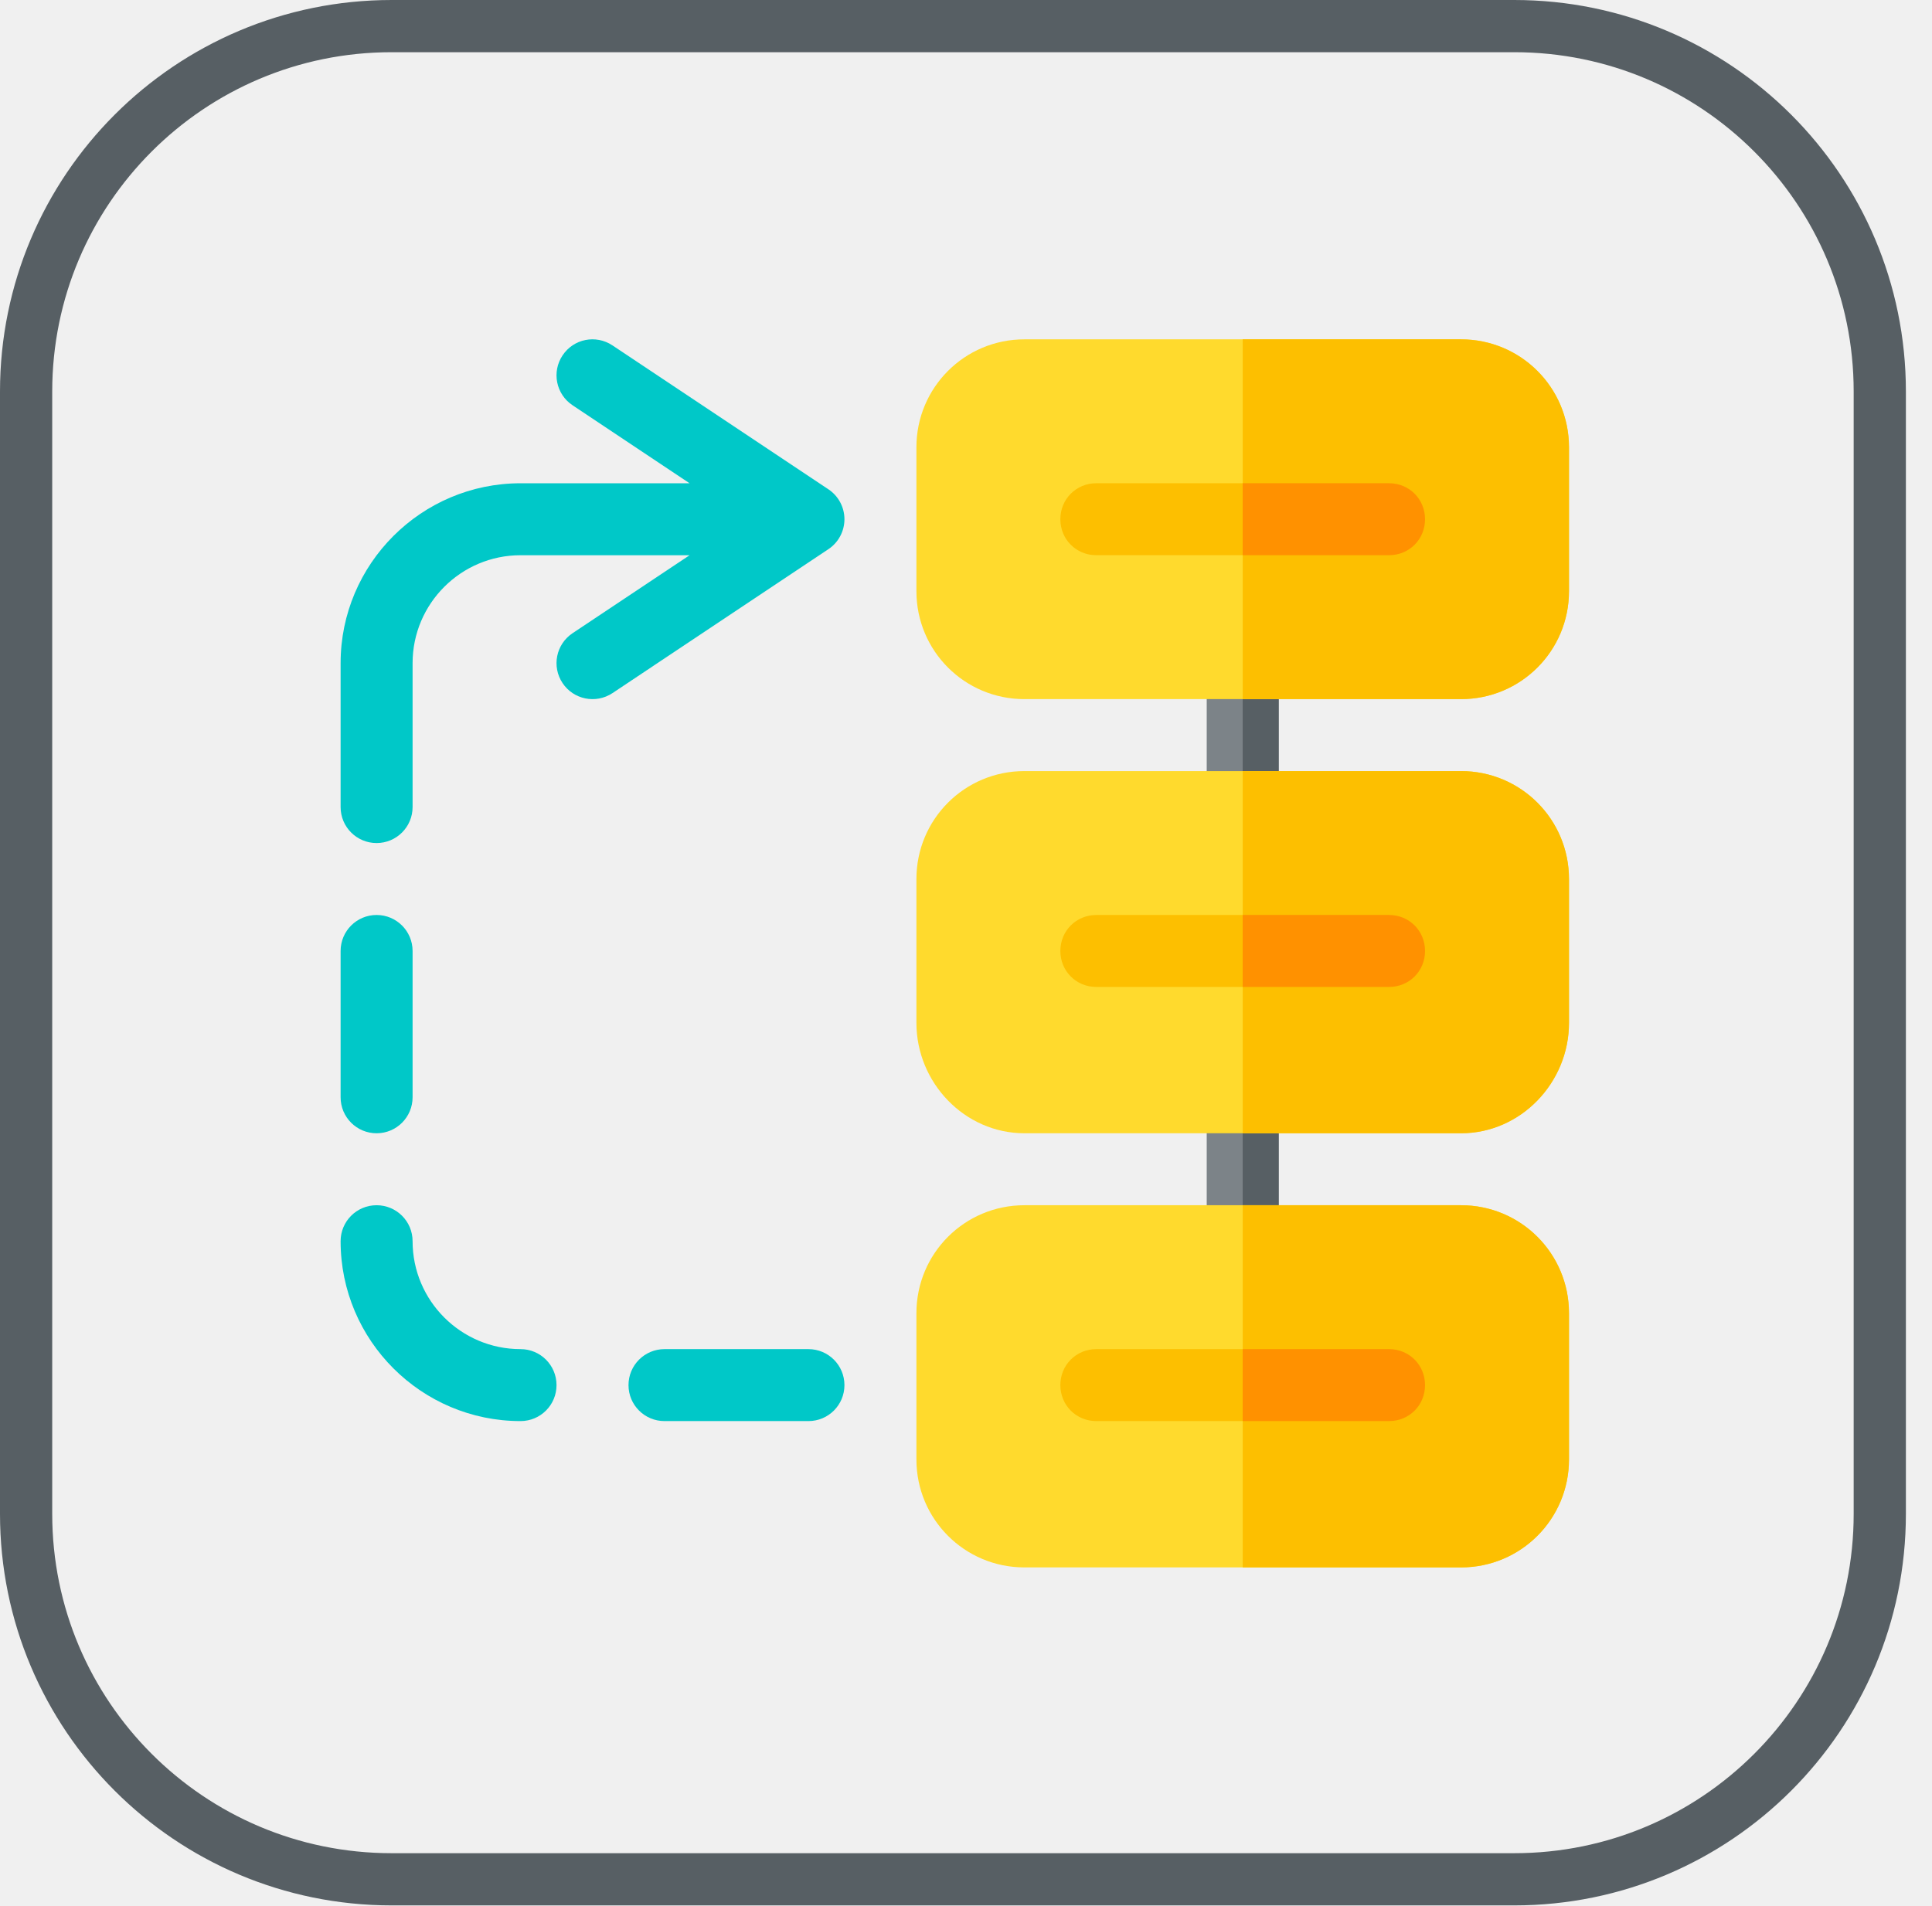
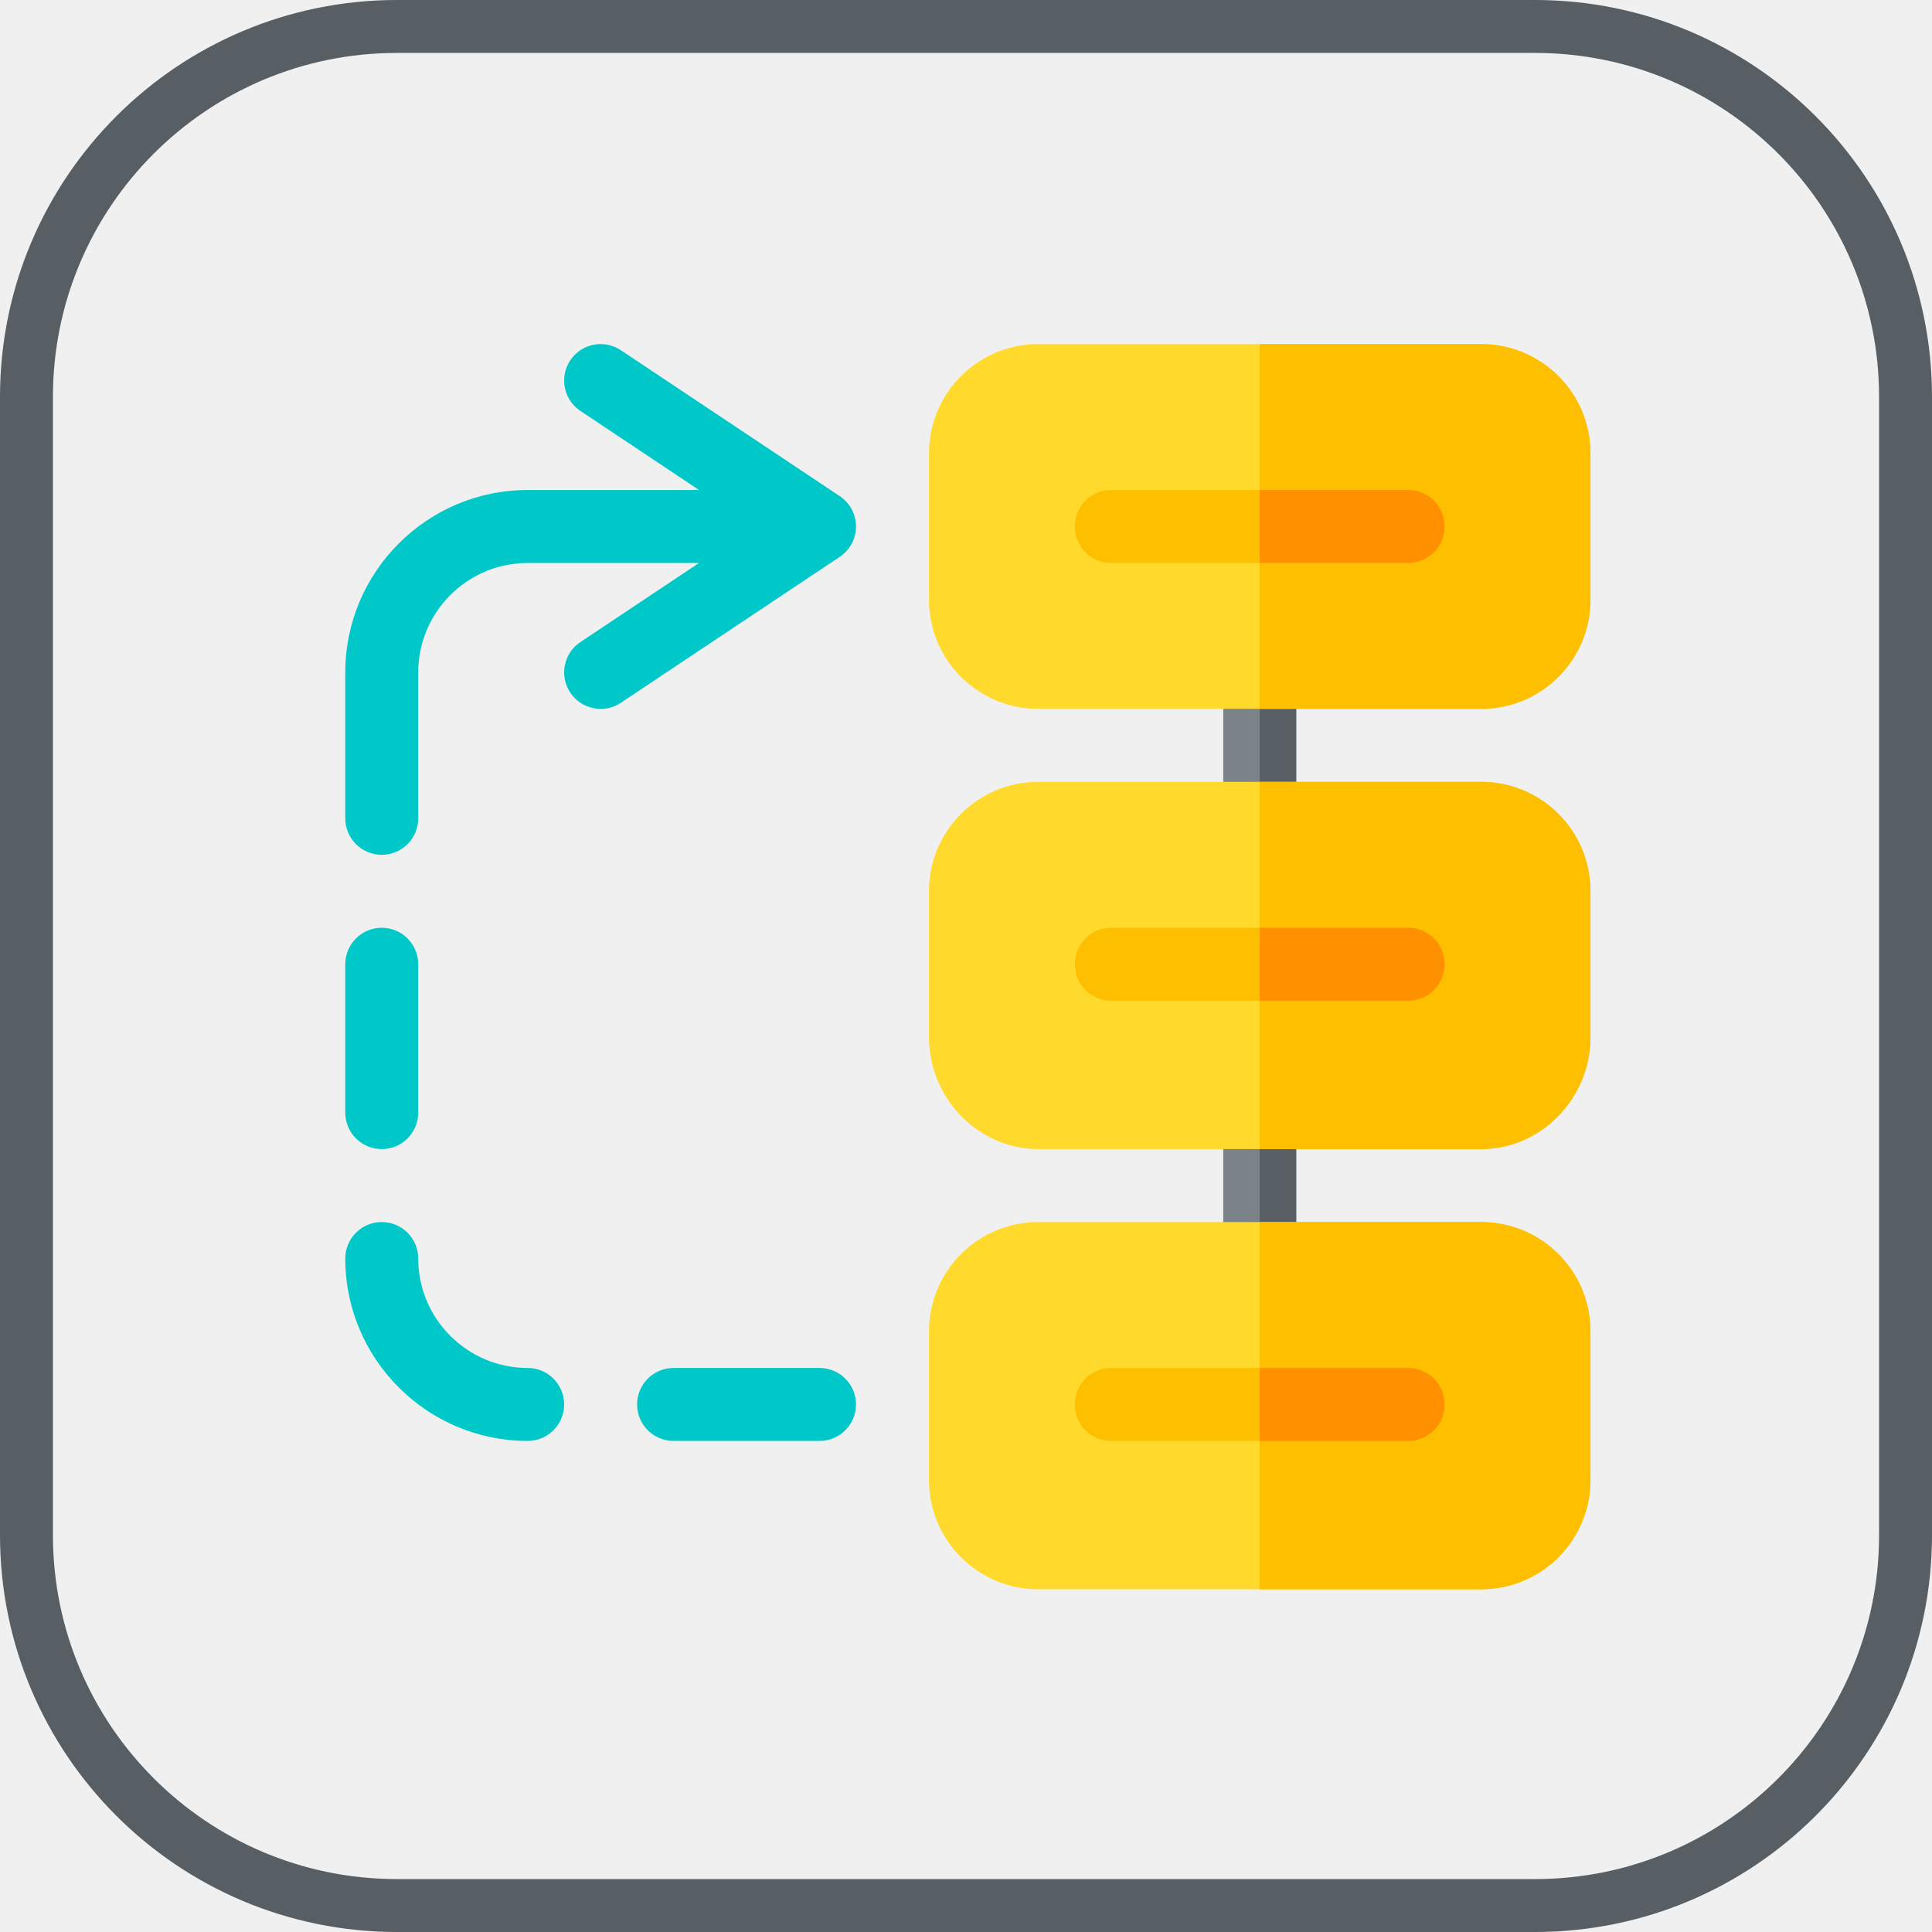
- <svg xmlns="http://www.w3.org/2000/svg" xmlns:xlink="http://www.w3.org/1999/xlink" width="74px" height="73px" viewBox="0 0 74 73" version="1.1">
+ <svg xmlns="http://www.w3.org/2000/svg" xmlns:xlink="http://www.w3.org/1999/xlink" width="73px" height="73px" viewBox="0 0 73 73" version="1.1">
  <defs>
    <rect id="path-1" x="0" y="0" width="69" height="69" rx="14" />
  </defs>
  <g id="progressive-webapps/loading-performance/resource-prioritization" stroke="none" stroke-width="1" fill="none" fill-rule="evenodd">
    <g id="container" transform="translate(2, 2)">
      <mask id="mask-2" fill="white">
        <use xlink:href="#path-1" />
      </mask>
      <rect stroke="#575F64" stroke-width="2" x="-1" y="-1" width="71" height="71" rx="14" />
    </g>
    <g id="priority" transform="translate(13, 13)" fill-rule="nonzero">
      <path d="M35.977,12.407 L35.977,17.92 C35.977,18.692 35.37,19.299 34.598,19.299 C33.826,19.299 33.22,18.692 33.22,17.92 L33.22,12.407 C33.22,11.635 33.826,11.028 34.598,11.028 C35.37,11.028 35.977,11.635 35.977,12.407 Z" id="Shape" fill="#7C8388" />
      <path d="M35.977,29.039 L35.977,34.553 C35.977,35.325 35.37,35.932 34.598,35.932 C33.826,35.932 33.22,35.325 33.22,34.553 L33.22,29.039 C33.22,28.267 33.826,27.661 34.598,27.661 C35.37,27.661 35.977,28.268 35.977,29.039 Z" id="Shape" fill="#7C8388" />
      <path d="M34.598,19.299 L34.598,11.028 C35.37,11.028 35.977,11.635 35.977,12.407 L35.977,17.92 C35.977,18.692 35.37,19.299 34.598,19.299 Z" id="Shape" fill="#575F64" />
      <path d="M34.598,35.932 L34.598,27.661 C35.37,27.661 35.977,28.267 35.977,29.039 L35.977,34.553 C35.977,35.325 35.37,35.932 34.598,35.932 Z" id="Shape" fill="#575F64" />
      <path d="M42.96,33.175 L26.236,33.175 C23.947,33.175 22.101,35.022 22.101,37.31 L22.101,42.915 C22.101,45.203 23.947,47.051 26.236,47.051 L42.96,47.051 C45.249,47.051 47.096,45.203 47.096,42.915 L47.096,37.31 C47.096,35.022 45.249,33.175 42.96,33.175 Z" id="Shape" fill="#FFDA2D" />
      <path d="M47.096,37.31 L47.096,42.915 C47.096,45.203 45.249,47.051 42.96,47.051 L34.598,47.051 L34.598,33.175 L42.96,33.175 C45.249,33.175 47.096,35.022 47.096,37.31 Z" id="Shape" fill="#FDBF00" />
      <path d="M42.96,16.542 L26.236,16.542 C23.947,16.542 22.101,18.389 22.101,20.677 L22.101,26.191 C22.101,28.479 23.947,30.418 26.236,30.418 L42.96,30.418 C45.249,30.418 47.096,28.479 47.096,26.191 L47.096,20.677 C47.096,18.389 45.249,16.542 42.96,16.542 Z" id="Shape" fill="#FFDA2D" />
      <path d="M47.096,20.677 L47.096,26.191 C47.096,28.479 45.249,30.418 42.96,30.418 L34.598,30.418 L34.598,16.542 L42.96,16.542 C45.249,16.542 47.096,18.389 47.096,20.677 Z" id="Shape" fill="#FDBF00" />
      <path d="M42.96,0.001 L26.236,0.001 C23.947,0.001 22.101,1.848 22.101,4.136 L22.101,9.65 C22.101,11.938 23.947,13.785 26.236,13.785 L42.96,13.785 C45.249,13.785 47.096,11.938 47.096,9.65 L47.096,4.136 C47.096,1.848 45.249,0.001 42.96,0.001 Z" id="Shape" fill="#FFDA2D" />
      <path d="M47.096,4.136 L47.096,9.65 C47.096,11.938 45.249,13.785 42.96,13.785 L34.598,13.785 L34.598,0.001 L42.96,0.001 C45.249,0.001 47.096,1.848 47.096,4.136 Z" id="Shape" fill="#FDBF00" />
      <g id="Group" fill="#00C8C8">
        <path d="M6.938,41.445 C3.138,41.445 0.046,38.353 0.046,34.553 C0.046,33.791 0.662,33.175 1.424,33.175 C2.186,33.175 2.803,33.791 2.803,34.553 C2.803,36.833 4.658,38.688 6.938,38.688 C7.7,38.688 8.316,39.305 8.316,40.067 C8.316,40.829 7.7,41.445 6.938,41.445 Z" id="Shape" />
        <path d="M1.424,30.418 C0.662,30.418 0.046,29.801 0.046,29.039 L0.046,23.434 C0.046,22.672 0.662,22.055 1.424,22.055 C2.186,22.055 2.803,22.672 2.803,23.434 L2.803,29.039 C2.803,29.801 2.186,30.418 1.424,30.418 Z" id="Shape" />
        <path d="M18.73,5.746 L10.459,0.233 C9.821,-0.191 8.969,-0.019 8.548,0.615 C8.125,1.249 8.296,2.104 8.93,2.526 L13.412,5.515 L6.938,5.515 C3.138,5.515 0.046,8.607 0.046,12.407 L0.046,17.92 C0.046,18.682 0.662,19.299 1.424,19.299 C2.186,19.299 2.803,18.682 2.803,17.92 L2.803,12.407 C2.803,10.126 4.658,8.272 6.938,8.272 L13.413,8.272 L8.93,11.26 C8.296,11.683 8.125,12.537 8.548,13.171 C8.963,13.796 9.815,13.981 10.46,13.554 L18.73,8.04 C19.114,7.784 19.344,7.353 19.344,6.893 C19.344,6.433 19.114,6.002 18.73,5.746 Z" id="Shape" />
        <path d="M17.965,41.445 L12.452,41.445 C11.69,41.445 11.073,40.829 11.073,40.067 C11.073,39.305 11.69,38.688 12.452,38.688 L17.965,38.688 C18.727,38.688 19.344,39.305 19.344,40.067 C19.344,40.829 18.727,41.445 17.965,41.445 Z" id="Shape" />
      </g>
      <path d="M41.582,6.893 C41.582,7.665 40.976,8.271 40.204,8.271 L28.992,8.271 C28.221,8.271 27.614,7.665 27.614,6.893 C27.614,6.121 28.221,5.514 28.992,5.514 L40.204,5.514 C40.976,5.514 41.582,6.121 41.582,6.893 Z" id="Shape" fill="#FDBF00" />
      <path d="M41.582,23.434 C41.582,24.206 40.976,24.812 40.204,24.812 L28.992,24.812 C28.221,24.812 27.614,24.206 27.614,23.434 C27.614,22.662 28.221,22.055 28.992,22.055 L40.204,22.055 C40.976,22.055 41.582,22.662 41.582,23.434 Z" id="Shape" fill="#FDBF00" />
      <path d="M41.582,40.067 C41.582,40.838 40.976,41.445 40.204,41.445 L28.992,41.445 C28.221,41.445 27.614,40.838 27.614,40.067 C27.614,39.295 28.221,38.688 28.992,38.688 L40.204,38.688 C40.976,38.688 41.582,39.295 41.582,40.067 Z" id="Shape" fill="#FDBF00" />
      <path d="M41.582,40.067 C41.582,40.838 40.976,41.445 40.204,41.445 L34.598,41.445 L34.598,38.688 L40.204,38.688 C40.976,38.688 41.582,39.295 41.582,40.067 Z" id="Shape" fill="#FF9100" />
      <path d="M41.582,23.434 C41.582,24.206 40.976,24.812 40.204,24.812 L34.598,24.812 L34.598,22.055 L40.204,22.055 C40.976,22.055 41.582,22.662 41.582,23.434 Z" id="Shape" fill="#FF9100" />
      <path d="M40.204,8.271 L34.598,8.271 L34.598,5.514 L40.204,5.514 C40.976,5.514 41.582,6.121 41.582,6.893 C41.582,7.665 40.976,8.271 40.204,8.271 Z" id="Shape" fill="#FF9100" />
    </g>
  </g>
</svg>
